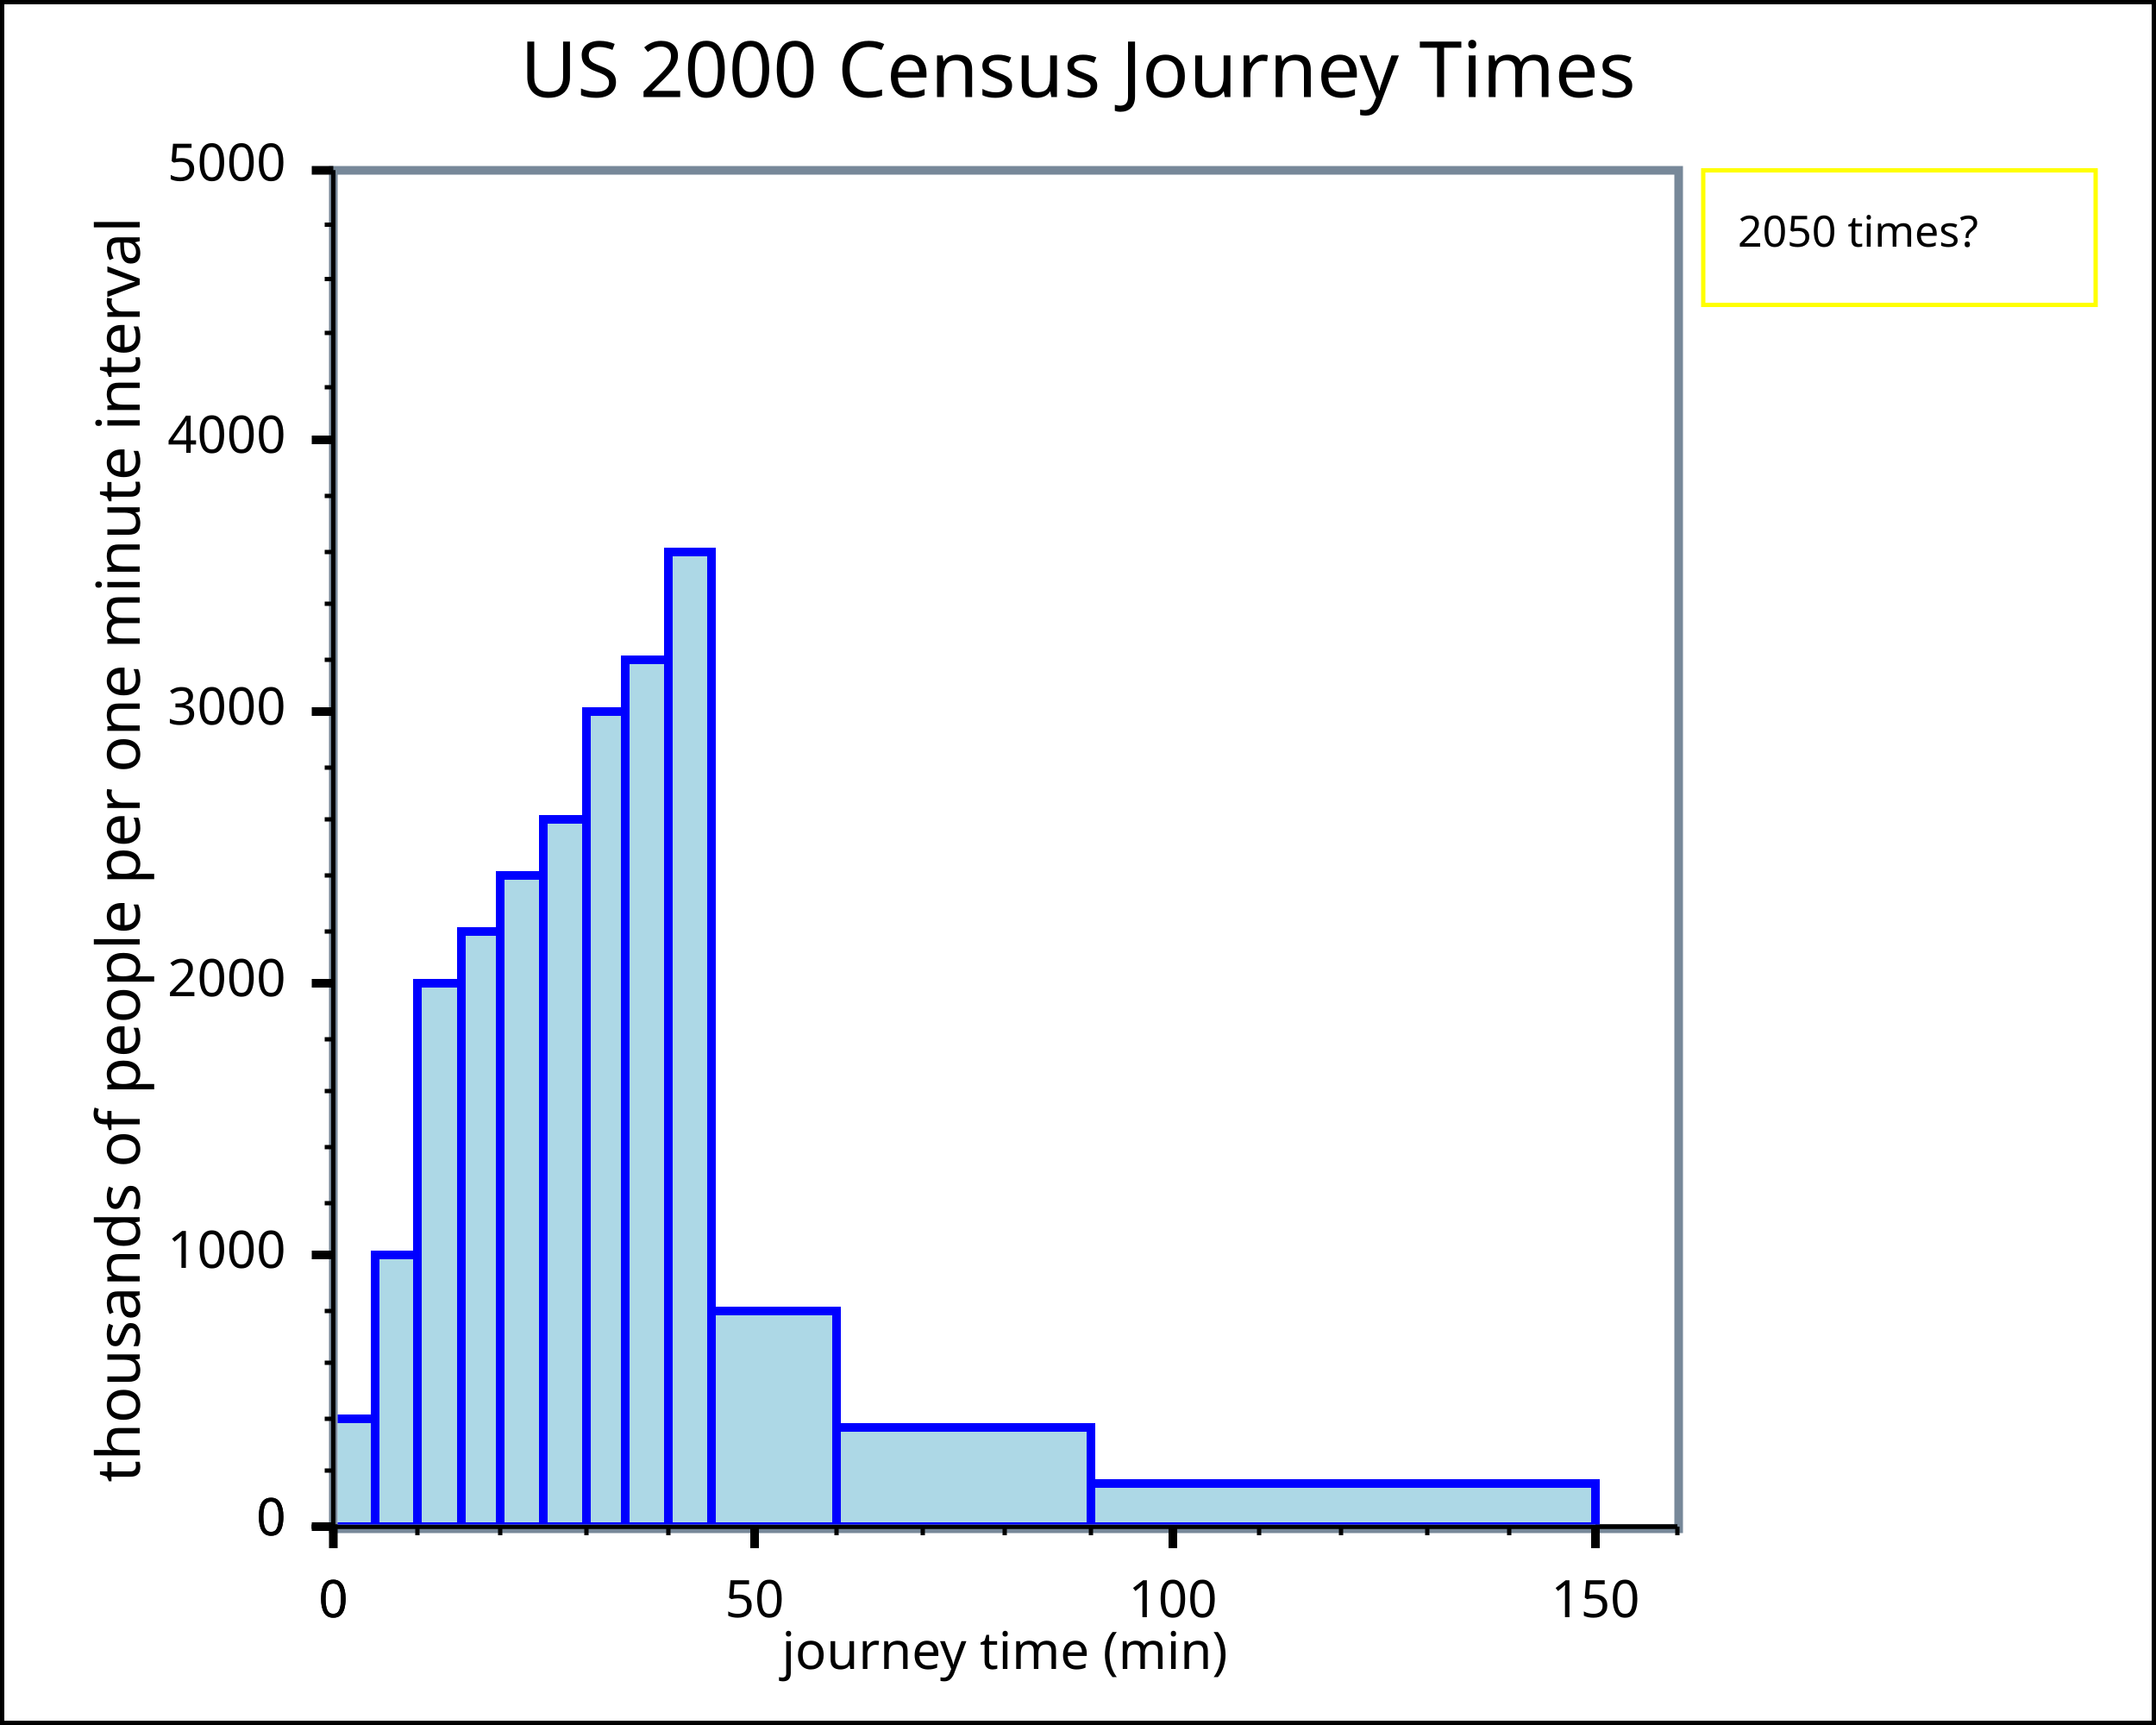
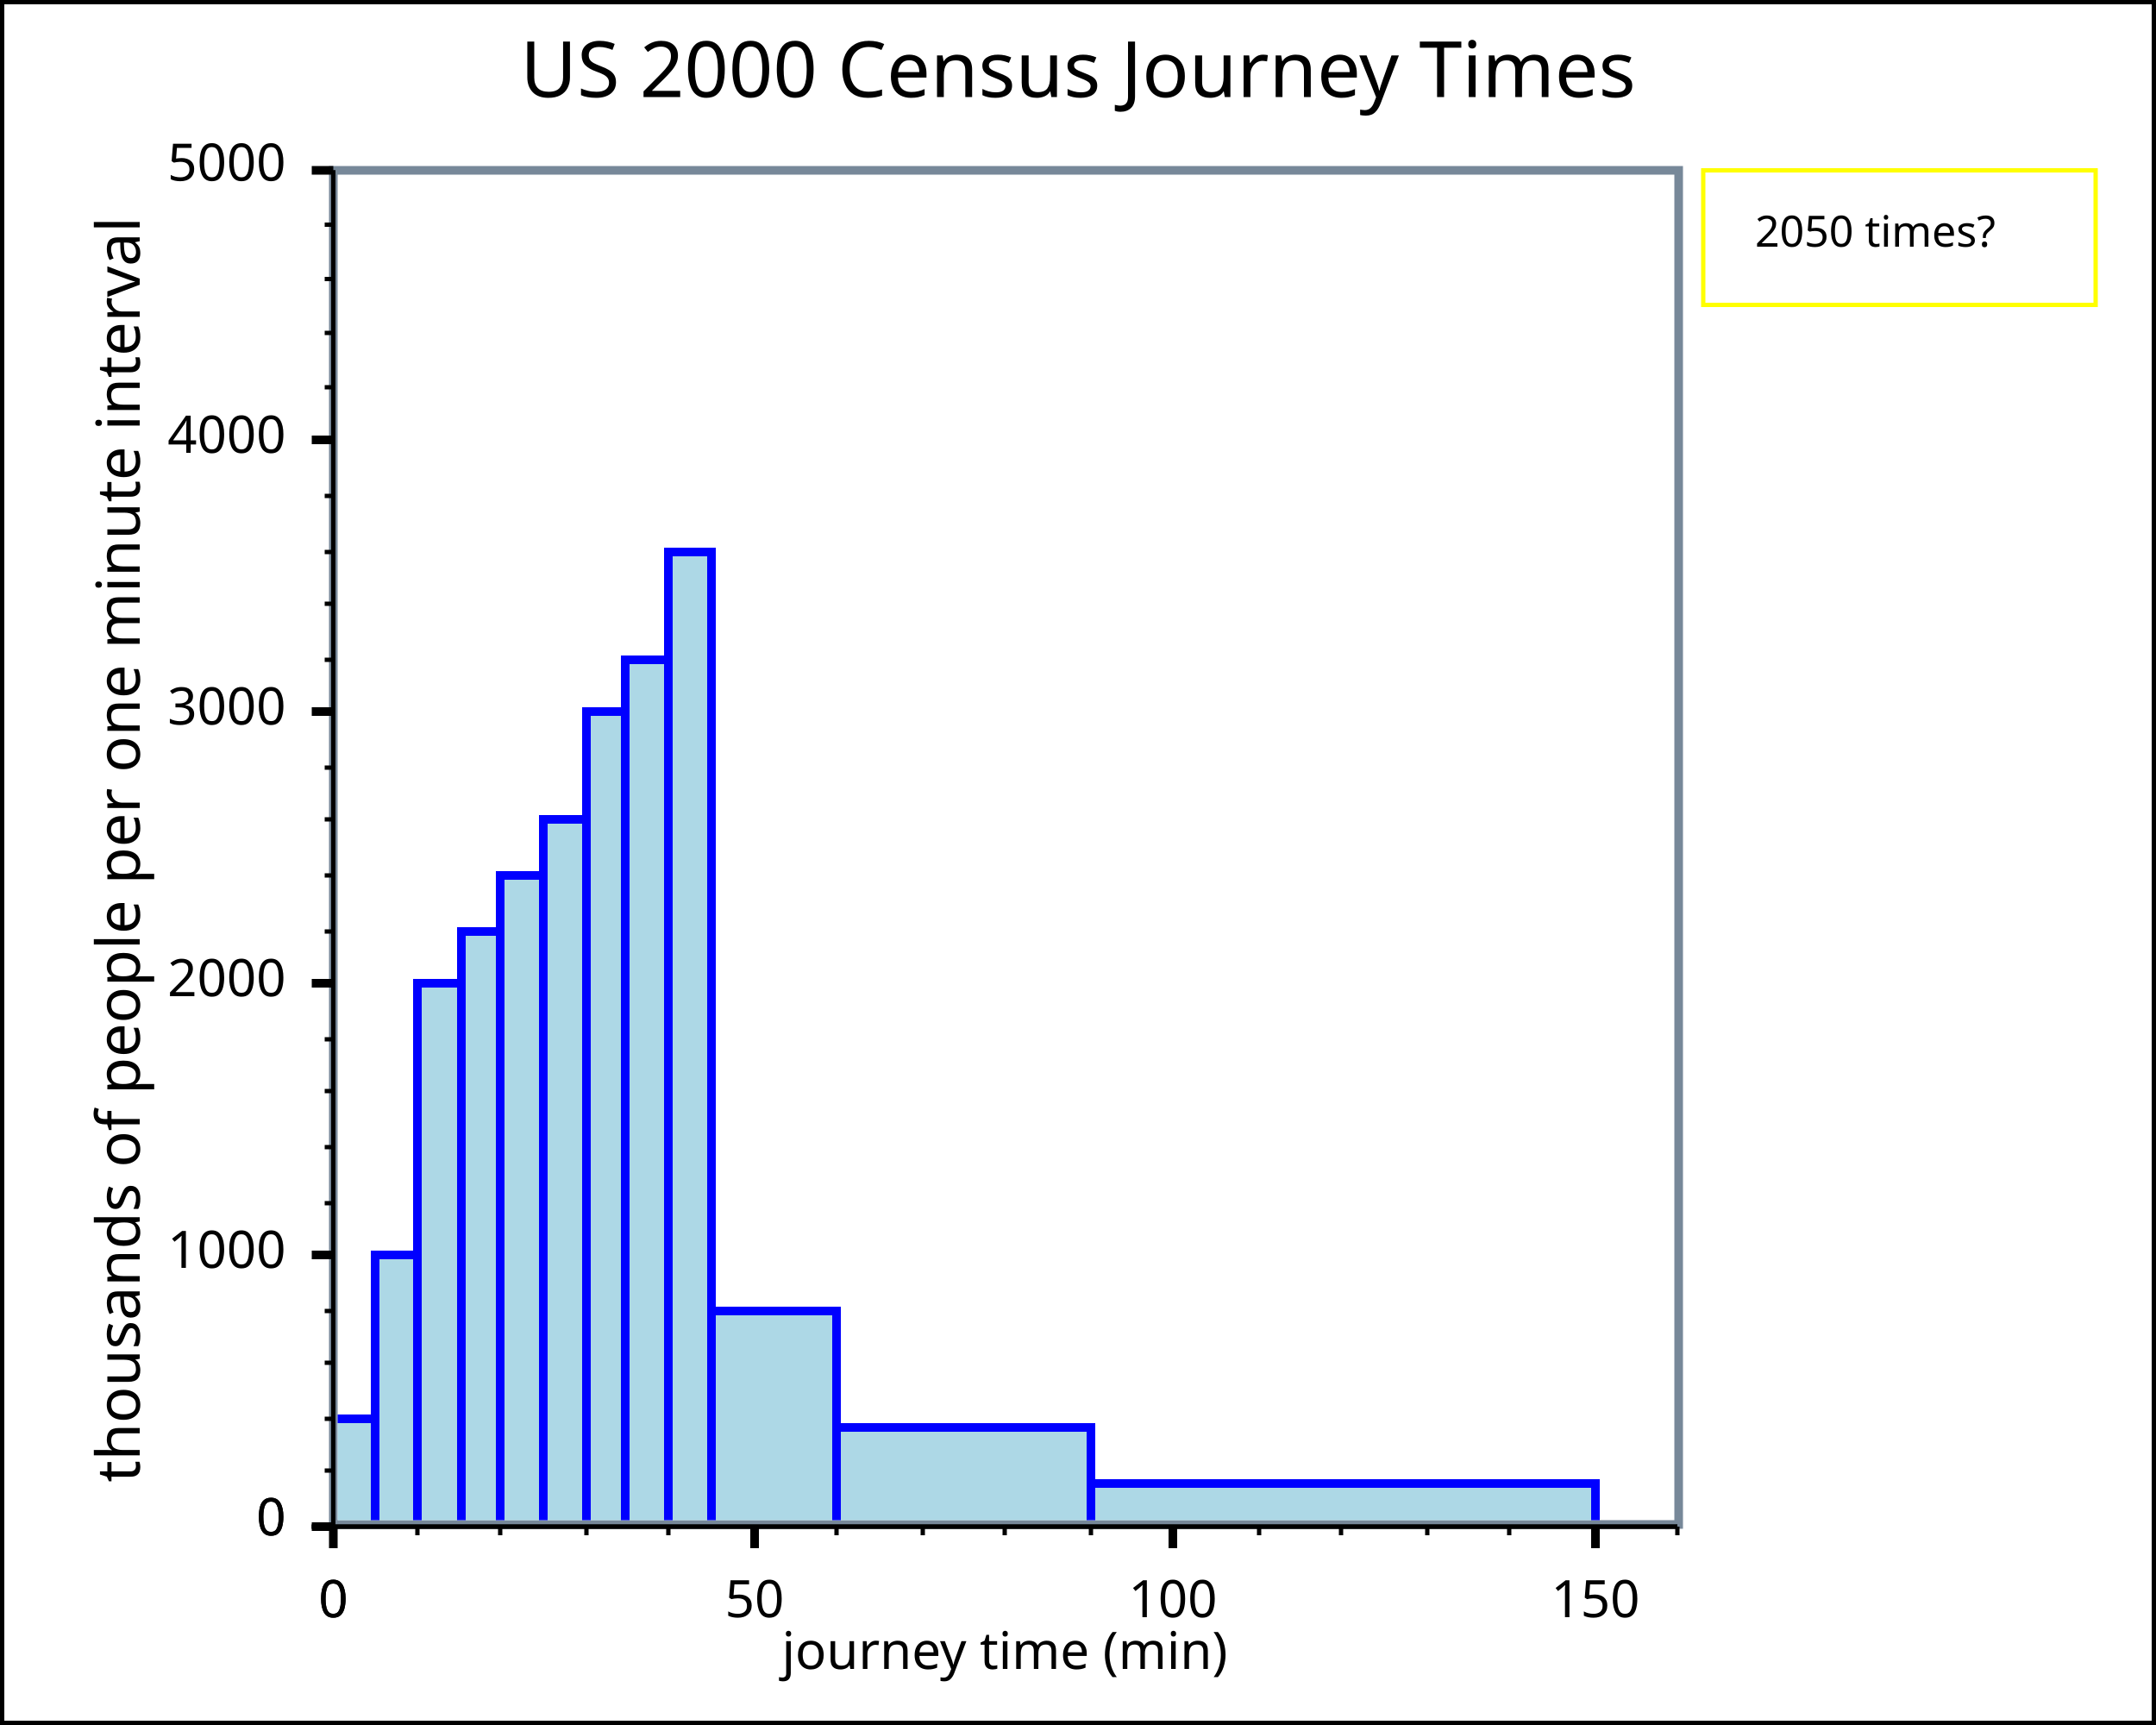
<svg xmlns="http://www.w3.org/2000/svg" width="500" height="400" version="1.1">
  <clipPath id="plot_window">
-     <rect x="78.3" y="40.5" width="310" height="313" />
+     <rect x="78.3" y="40.5" width="310" height="312" />
  </clipPath>
  <g id="imageBackground" stroke="rgb(0,0,0)" fill="rgb(255,255,255)" stroke-width="2">
    <rect x="0" y="0" width="500" height="400" />
  </g>
  <g id="plotBackground" stroke="rgb(119,136,153)" fill="rgb(255,255,255)" stroke-width="2">
-     <rect x="77.3" y="39.5" width="312" height="315" />
+     <rect x="77.3" y="39.5" width="312" height="314" />
  </g>
  <g id="yMinorGrid" stroke="rgb(200,220,255)" stroke-width="0.5" />
  <g id="yMajorGrid" stroke="rgb(200,220,255)" stroke-width="1" />
  <g id="xMinorGrid" stroke="rgb(200,220,255)" stroke-width="0.5" />
  <g id="xMajorGrid" stroke="rgb(200,220,255)" stroke-width="1" />
  <g id="yAxis" stroke="rgb(0,0,0)" stroke-width="1">
    <line x1="77.3" y1="39.5" x2="77.3" y2="359" />
    <line x1="77.3" y1="39.5" x2="77.3" y2="354" />
  </g>
  <g id="xAxis" stroke="rgb(0,0,0)" stroke-width="1">
    <line x1="72.3" y1="354" x2="389" y2="354" />
    <line x1="72.3" y1="354" x2="389" y2="354" />
  </g>
  <g id="yMinorTicks" stroke="rgb(0,0,0)" stroke-width="1">
    <path d="M75.3,341 L77.3,341 M75.3,329 L77.3,329 M75.3,316 L77.3,316 M75.3,304 L77.3,304 M75.3,279 L77.3,279 M75.3,266 L77.3,266 M75.3,253 L77.3,253 M75.3,241 L77.3,241 M75.3,216 L77.3,216 M75.3,203 L77.3,203 M75.3,190 L77.3,190 M75.3,178 L77.3,178 M75.3,153 L77.3,153 M75.3,140 L77.3,140 M75.3,128 L77.3,128 M75.3,115 L77.3,115 M75.3,89.8 L77.3,89.8 M75.3,77.2 L77.3,77.2 M75.3,64.7 L77.3,64.7 M75.3,52.1 L77.3,52.1 M75.3,354 L77.3,354 " fill="none" />
  </g>
  <g id="xMinorTicks" stroke="rgb(0,0,0)" stroke-width="1">
    <path d="M96.8,354 L96.8,356 M116,354 L116,356 M136,354 L136,356 M155,354 L155,356 M194,354 L194,356 M214,354 L214,356 M233,354 L233,356 M253,354 L253,356 M292,354 L292,356 M311,354 L311,356 M331,354 L331,356 M350,354 L350,356 M389,354 L389,356 " fill="none" />
  </g>
  <g id="yMajorTicks" stroke="rgb(0,0,0)" stroke-width="2">
    <path d="M72.3,354 L77.3,354 M72.3,291 L77.3,291 M72.3,228 L77.3,228 M72.3,165 L77.3,165 M72.3,102 L77.3,102 M72.3,39.5 L77.3,39.5 M72.3,354 L77.3,354 " fill="none" />
  </g>
  <g id="xMajorTicks" stroke="rgb(0,0,0)" stroke-width="2">
    <path d="M77.3,354 L77.3,359 M175,354 L175,359 M272,354 L272,359 M370,354 L370,359 M77.3,354 L77.3,359 " fill="none" />
  </g>
  <g id="xTicksValues">
    <text x="77.3" y="375" text-anchor="middle" font-size="12" font-family="Lucida Sans Unicode">0</text>
    <text x="175" y="375" text-anchor="middle" font-size="12" font-family="Lucida Sans Unicode">50</text>
    <text x="272" y="375" text-anchor="middle" font-size="12" font-family="Lucida Sans Unicode">100</text>
    <text x="370" y="375" text-anchor="middle" font-size="12" font-family="Lucida Sans Unicode">150</text>
    <text x="77.3" y="375" text-anchor="middle" font-size="12" font-family="Lucida Sans Unicode">0</text>
  </g>
  <g id="yTicksValues">
    <text x="66.3" y="356" text-anchor="end" font-size="12" font-family="Lucida Sans Unicode">0</text>
    <text x="66.3" y="294" text-anchor="end" font-size="12" font-family="Lucida Sans Unicode">1000</text>
    <text x="66.3" y="231" text-anchor="end" font-size="12" font-family="Lucida Sans Unicode">2000</text>
    <text x="66.3" y="168" text-anchor="end" font-size="12" font-family="Lucida Sans Unicode">3000</text>
    <text x="66.3" y="105" text-anchor="end" font-size="12" font-family="Lucida Sans Unicode">4000</text>
    <text x="66.3" y="41.9" text-anchor="end" font-size="12" font-family="Lucida Sans Unicode">5000</text>
    <text x="66.3" y="356" text-anchor="end" font-size="12" font-family="Lucida Sans Unicode">0</text>
  </g>
  <g id="yLabel">
    <text x="32.4" y="197" text-anchor="middle" transform="rotate(-90 32.4 197 )" font-size="14" font-family="Lucida Sans Unicode">thousands of people per one minute interval</text>
  </g>
  <g id="xLabel">
    <text x="233" y="387" text-anchor="middle" font-size="12" font-family="Lucida Sans Unicode">journey time (min)</text>
  </g>
  <g id="plotPoints" clip-path="url(#plot_window)">
    <g stroke="rgb(0,0,255)" fill="rgb(173,216,230)" stroke-width="2">
      <path d="M77.3,354 L77.3,329 L87,329 L87,354 ZM87,354 L87,291 L96.8,291 L96.8,354 ZM96.8,354 L96.8,228 L107,228 L107,354 ZM107,354 L107,216 L116,216 L116,354 ZM116,354 L116,203 L126,203 L126,354 ZM126,354 L126,190 L136,190 L136,354 ZM136,354 L136,165 L145,165 L145,354 ZM145,354 L145,153 L155,153 L155,354 ZM155,354 L155,128 L165,128 L165,354 ZM165,354 L165,304 L194,304 L194,354 ZM194,354 L194,331 L253,331 L253,354 ZM253,354 L253,344 L370,344 L370,354 Z" fill="rgb(173,216,230)" />
    </g>
  </g>
  <g id="legendBackground" stroke="rgb(255,255,0)" fill="rgb(255,255,255)" stroke-width="1">
    <rect x="395" y="39.5" width="91" height="31.2" />
  </g>
  <g id="legendPoints" />
  <g id="legendText">
-     <text x="403" y="57.2" font-size="10" font-family="Lucida Sans Unicode" font-weight="normal">2050 times? </text>
+     <text x="407" y="57.2" font-size="10" font-family="Lucida Sans Unicode" font-weight="normal">2050 times? </text>
  </g>
  <g id="title">
    <text x="250" y="22.5" text-anchor="middle" font-size="18" font-family="Lucida Sans Unicode" font-weight="normal">US 2000 Census Journey Times</text>
  </g>
</svg>
